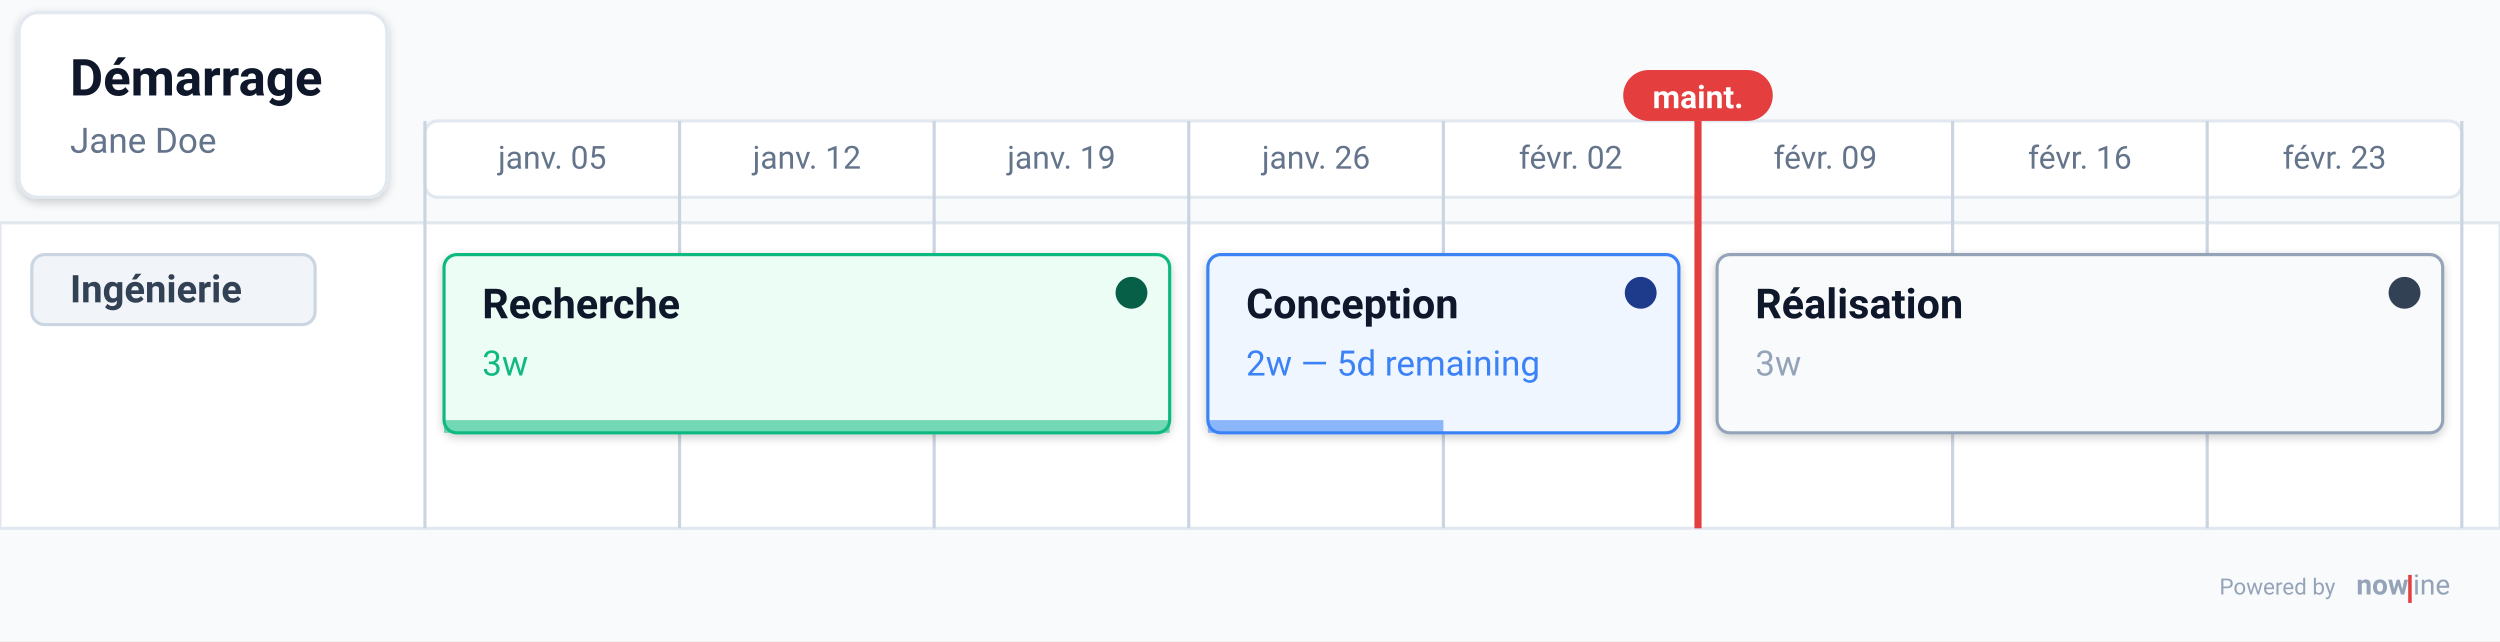
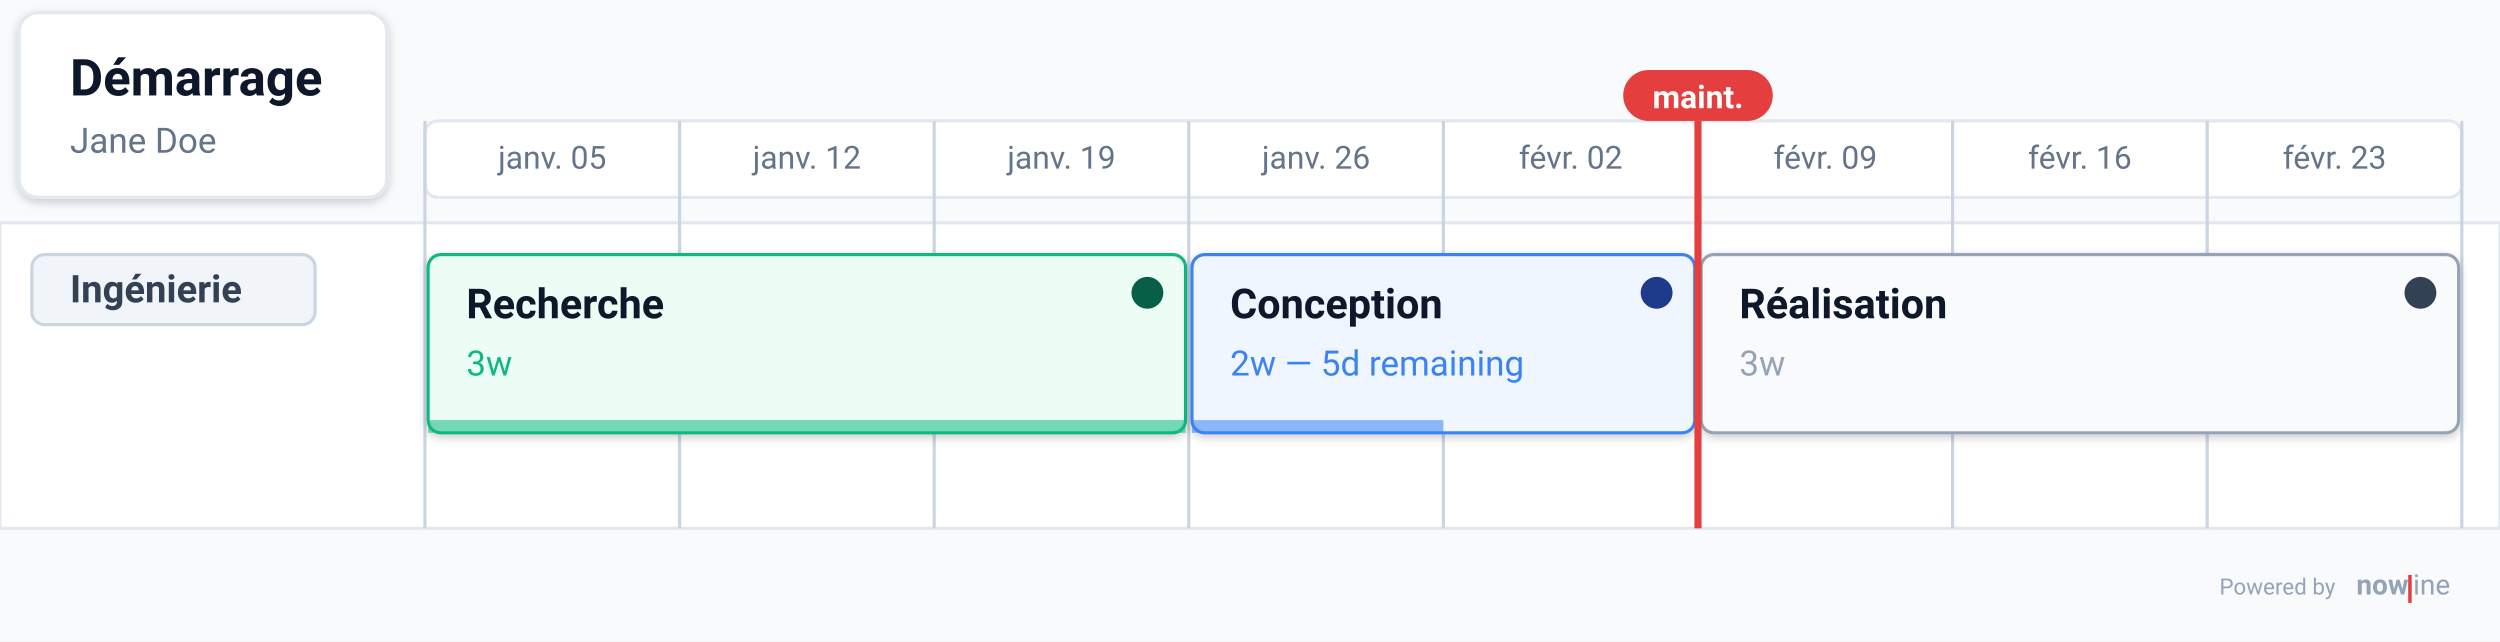
<svg xmlns="http://www.w3.org/2000/svg" data-generator="nowline" data-theme="light" height="201.44" viewBox="0 0 785.52 201.44" width="785.52">
  <defs>
    <filter height="200%" id="nl-0-root-shadow-subtle" width="200%" x="-50%" y="-50%">
      <feGaussianBlur in="SourceAlpha" stdDeviation="1.5" />
      <feOffset dx="0" dy="1" result="offsetblur" />
      <feComponentTransfer>
        <feFuncA type="linear" slope="0.2" />
      </feComponentTransfer>
      <feMerge>
        <feMergeNode />
        <feMergeNode in="SourceGraphic" />
      </feMerge>
    </filter>
    <filter height="200%" id="nl-0-root-shadow-soft" width="200%" x="-50%" y="-50%">
      <feGaussianBlur in="SourceAlpha" stdDeviation="5" />
      <feOffset dx="0" dy="3" result="offsetblur" />
      <feComponentTransfer>
        <feFuncA type="linear" slope="0.3" />
      </feComponentTransfer>
      <feMerge>
        <feMergeNode />
        <feMergeNode in="SourceGraphic" />
      </feMerge>
    </filter>
    <filter height="200%" id="nl-0-root-shadow-hard" width="200%" x="-50%" y="-50%">
      <feGaussianBlur in="SourceAlpha" stdDeviation="0" />
      <feOffset dx="2" dy="2" result="offsetblur" />
      <feComponentTransfer>
        <feFuncA type="linear" slope="0.45" />
      </feComponentTransfer>
      <feMerge>
        <feMergeNode />
        <feMergeNode in="SourceGraphic" />
      </feMerge>
    </filter>
    <marker id="nl-0-root-arrow" viewBox="0 0 10 10" refX="9" refY="5" markerWidth="7" markerHeight="7" orient="auto">
      <path d="M 0 0 L 10 5 L 0 10 z" fill="#475569" />
    </marker>
    <marker id="nl-0-root-arrow-light" viewBox="0 0 10 10" refX="9" refY="5" markerWidth="7" markerHeight="7" orient="auto">
      <path d="M 0 0 L 10 5 L 0 10 z" fill="#94a3b8" />
    </marker>
    <marker id="nl-0-root-arrow-dark" viewBox="0 0 10 10" refX="9" refY="5" markerWidth="7" markerHeight="7" orient="auto">
      <path d="M 0 0 L 10 5 L 0 10 z" fill="#0f172a" />
    </marker>
  </defs>
  <rect fill="#f8fafc" height="201.44" width="785.52" x="0" y="0" />
  <g data-layer="timeline">
    <rect fill="#ffffff" height="24" rx="4" ry="4" stroke="#e2e8f0" stroke-width="1" width="640" x="133.52" y="38" />
    <text fill="#64748b" font-family="system-ui, -apple-system, &quot;Segoe UI&quot;, Roboto, sans-serif" font-size="10" text-anchor="middle" x="173.52" y="53">janv. 05</text>
    <text fill="#64748b" font-family="system-ui, -apple-system, &quot;Segoe UI&quot;, Roboto, sans-serif" font-size="10" text-anchor="middle" x="253.52" y="53">janv. 12</text>
    <text fill="#64748b" font-family="system-ui, -apple-system, &quot;Segoe UI&quot;, Roboto, sans-serif" font-size="10" text-anchor="middle" x="333.52" y="53">janv. 19</text>
    <text fill="#64748b" font-family="system-ui, -apple-system, &quot;Segoe UI&quot;, Roboto, sans-serif" font-size="10" text-anchor="middle" x="413.52" y="53">janv. 26</text>
    <text fill="#64748b" font-family="system-ui, -apple-system, &quot;Segoe UI&quot;, Roboto, sans-serif" font-size="10" text-anchor="middle" x="493.52" y="53">févr. 02</text>
    <text fill="#64748b" font-family="system-ui, -apple-system, &quot;Segoe UI&quot;, Roboto, sans-serif" font-size="10" text-anchor="middle" x="573.52" y="53">févr. 09</text>
    <text fill="#64748b" font-family="system-ui, -apple-system, &quot;Segoe UI&quot;, Roboto, sans-serif" font-size="10" text-anchor="middle" x="653.52" y="53">févr. 16</text>
    <text fill="#64748b" font-family="system-ui, -apple-system, &quot;Segoe UI&quot;, Roboto, sans-serif" font-size="10" text-anchor="middle" x="733.52" y="53">févr. 23</text>
  </g>
  <g data-id="ingenierie" data-layer="swimlane-bg">
    <rect fill="#ffffff" height="96" stroke="#e2e8f0" stroke-width="1" width="785.52" x="0" y="70" />
  </g>
  <g data-layer="grid">
    <line stroke="#cbd5e1" stroke-width="1" x1="133.52" x2="133.52" y1="38" y2="166" />
    <line stroke="#cbd5e1" stroke-width="1" x1="213.52" x2="213.52" y1="38" y2="166" />
    <line stroke="#cbd5e1" stroke-width="1" x1="293.52" x2="293.52" y1="38" y2="166" />
    <line stroke="#cbd5e1" stroke-width="1" x1="373.52" x2="373.52" y1="38" y2="166" />
    <line stroke="#cbd5e1" stroke-width="1" x1="453.52" x2="453.52" y1="38" y2="166" />
    <line stroke="#cbd5e1" stroke-width="1" x1="533.52" x2="533.52" y1="38" y2="166" />
    <line stroke="#cbd5e1" stroke-width="1" x1="613.52" x2="613.52" y1="38" y2="166" />
    <line stroke="#cbd5e1" stroke-width="1" x1="693.52" x2="693.52" y1="38" y2="166" />
    <line stroke="#cbd5e1" stroke-width="1" x1="773.52" x2="773.52" y1="38" y2="166" />
  </g>
  <g data-id="ingenierie" data-layer="swimlane">
    <rect fill="#f1f5f9" height="22" rx="4" ry="4" stroke="#cbd5e1" stroke-width="1" width="89" x="10" y="80" />
    <text fill="#334155" font-family="system-ui, -apple-system, &quot;Segoe UI&quot;, Roboto, sans-serif" font-size="12" font-weight="600" x="22" y="95">Ingénierie</text>
    <g data-id="recherche" data-layer="item">
-       <rect fill="#ecfdf5" filter="url(#nl-0-root-shadow-subtle)" height="56" rx="4" ry="4" stroke="#10b981" stroke-width="1" width="228" x="139.52" y="80" />
-       <rect fill="#10b981" height="4" opacity="0.55" width="228" x="139.52" y="132" />
-       <circle cx="355.52" cy="92" fill="#065f46" r="5" />
-       <text fill="#0f172a" font-family="system-ui, -apple-system, &quot;Segoe UI&quot;, Roboto, sans-serif" font-size="13" font-weight="600" x="151.52" y="100">Recherche</text>
-       <text fill="#10b981" font-family="system-ui, -apple-system, &quot;Segoe UI&quot;, Roboto, sans-serif" font-size="11" x="151.52" y="118">3w</text>
+       <rect fill="#ecfdf5" filter="url(#nl-0-root-shadow-subtle)" height="56" rx="4" ry="4" stroke="#10b981" stroke-width="1" width="238" x="134.52" y="80" />
+       <rect fill="#10b981" height="4" opacity="0.55" width="238" x="134.52" y="132" />
+       <circle cx="360.52" cy="92" fill="#065f46" r="5" />
+       <text fill="#0f172a" font-family="system-ui, -apple-system, &quot;Segoe UI&quot;, Roboto, sans-serif" font-size="13" font-weight="600" x="146.52" y="100">Recherche</text>
+       <text fill="#10b981" font-family="system-ui, -apple-system, &quot;Segoe UI&quot;, Roboto, sans-serif" font-size="11" x="146.52" y="118">3w</text>
    </g>
    <g data-id="conception" data-layer="item">
-       <rect fill="#eff6ff" filter="url(#nl-0-root-shadow-subtle)" height="56" rx="4" ry="4" stroke="#3b82f6" stroke-width="1" width="148" x="379.52" y="80" />
-       <rect fill="#3b82f6" height="4" opacity="0.55" width="74" x="379.52" y="132" />
-       <circle cx="515.52" cy="92" fill="#1e3a8a" r="5" />
-       <text fill="#0f172a" font-family="system-ui, -apple-system, &quot;Segoe UI&quot;, Roboto, sans-serif" font-size="13" font-weight="600" x="391.52" y="100">Conception</text>
-       <text fill="#3b82f6" font-family="system-ui, -apple-system, &quot;Segoe UI&quot;, Roboto, sans-serif" font-size="11" x="391.52" y="118">2w — 5d remaining</text>
+       <rect fill="#eff6ff" filter="url(#nl-0-root-shadow-subtle)" height="56" rx="4" ry="4" stroke="#3b82f6" stroke-width="1" width="158" x="374.52" y="80" />
+       <rect fill="#3b82f6" height="4" opacity="0.55" width="79" x="374.52" y="132" />
+       <circle cx="520.52" cy="92" fill="#1e3a8a" r="5" />
+       <text fill="#0f172a" font-family="system-ui, -apple-system, &quot;Segoe UI&quot;, Roboto, sans-serif" font-size="13" font-weight="600" x="386.52" y="100">Conception</text>
+       <text fill="#3b82f6" font-family="system-ui, -apple-system, &quot;Segoe UI&quot;, Roboto, sans-serif" font-size="11" x="386.52" y="118">2w — 5d remaining</text>
    </g>
    <g data-id="realisation" data-layer="item">
-       <rect fill="#f8fafc" filter="url(#nl-0-root-shadow-subtle)" height="56" rx="4" ry="4" stroke="#94a3b8" stroke-width="1" width="228" x="539.52" y="80" />
-       <circle cx="755.52" cy="92" fill="#334155" r="5" />
-       <text fill="#0f172a" font-family="system-ui, -apple-system, &quot;Segoe UI&quot;, Roboto, sans-serif" font-size="13" font-weight="600" x="551.52" y="100">Réalisation</text>
-       <text fill="#94a3b8" font-family="system-ui, -apple-system, &quot;Segoe UI&quot;, Roboto, sans-serif" font-size="11" x="551.52" y="118">3w</text>
+       <rect fill="#f8fafc" filter="url(#nl-0-root-shadow-subtle)" height="56" rx="4" ry="4" stroke="#94a3b8" stroke-width="1" width="238" x="534.52" y="80" />
+       <circle cx="760.52" cy="92" fill="#334155" r="5" />
+       <text fill="#0f172a" font-family="system-ui, -apple-system, &quot;Segoe UI&quot;, Roboto, sans-serif" font-size="13" font-weight="600" x="546.52" y="100">Réalisation</text>
+       <text fill="#94a3b8" font-family="system-ui, -apple-system, &quot;Segoe UI&quot;, Roboto, sans-serif" font-size="11" x="546.52" y="118">3w</text>
    </g>
  </g>
  <g data-layer="nowline">
    <line stroke="#e53e3e" stroke-width="2.25" x1="533.52" x2="533.52" y1="38" y2="166" />
    <rect fill="#e53e3e" height="16" rx="8" ry="8" width="47" x="510.02" y="22" />
    <text fill="#ffffff" font-family="system-ui, -apple-system, &quot;Segoe UI&quot;, Roboto, sans-serif" font-size="10" font-weight="700" text-anchor="middle" x="533.52" y="34">maint.</text>
  </g>
  <g data-id="nl-0-root-header" data-layer="header">
    <rect fill="#ffffff" filter="url(#nl-0-root-shadow-subtle)" height="58" rx="6" ry="6" stroke="#e2e8f0" stroke-width="1" width="115.52" x="6" y="4" />
    <text fill="#0f172a" font-family="system-ui, -apple-system, &quot;Segoe UI&quot;, Roboto, sans-serif" font-size="16" font-weight="600" x="22" y="30">Démarrage</text>
    <text fill="#64748b" font-family="system-ui, -apple-system, &quot;Segoe UI&quot;, Roboto, sans-serif" font-size="11" x="22" y="48">Jane Doe</text>
  </g>
  <a aria-label="Powered by nowline" href="https://nowline.io" rel="noopener" target="_blank">
    <g data-layer="attribution">
      <g transform="translate(697.36 178) scale(0.22)">
        <text fill="#94a3b8" font-family="system-ui, -apple-system, &quot;Segoe UI&quot;, Roboto, sans-serif" font-size="32" font-weight="400" x="0" y="40">Powered by</text>
        <text fill="#94a3b8" font-family="system-ui, -apple-system, &quot;Segoe UI&quot;, Roboto, sans-serif" font-size="40" font-weight="700" x="195.6" y="40">now</text>
        <rect fill="#e53e3e" height="40" width="5" x="269.6" y="12" />
        <text fill="#94a3b8" font-family="system-ui, -apple-system, &quot;Segoe UI&quot;, Roboto, sans-serif" font-size="40" font-weight="400" x="276.6" y="40">ine</text>
      </g>
    </g>
  </a>
</svg>
